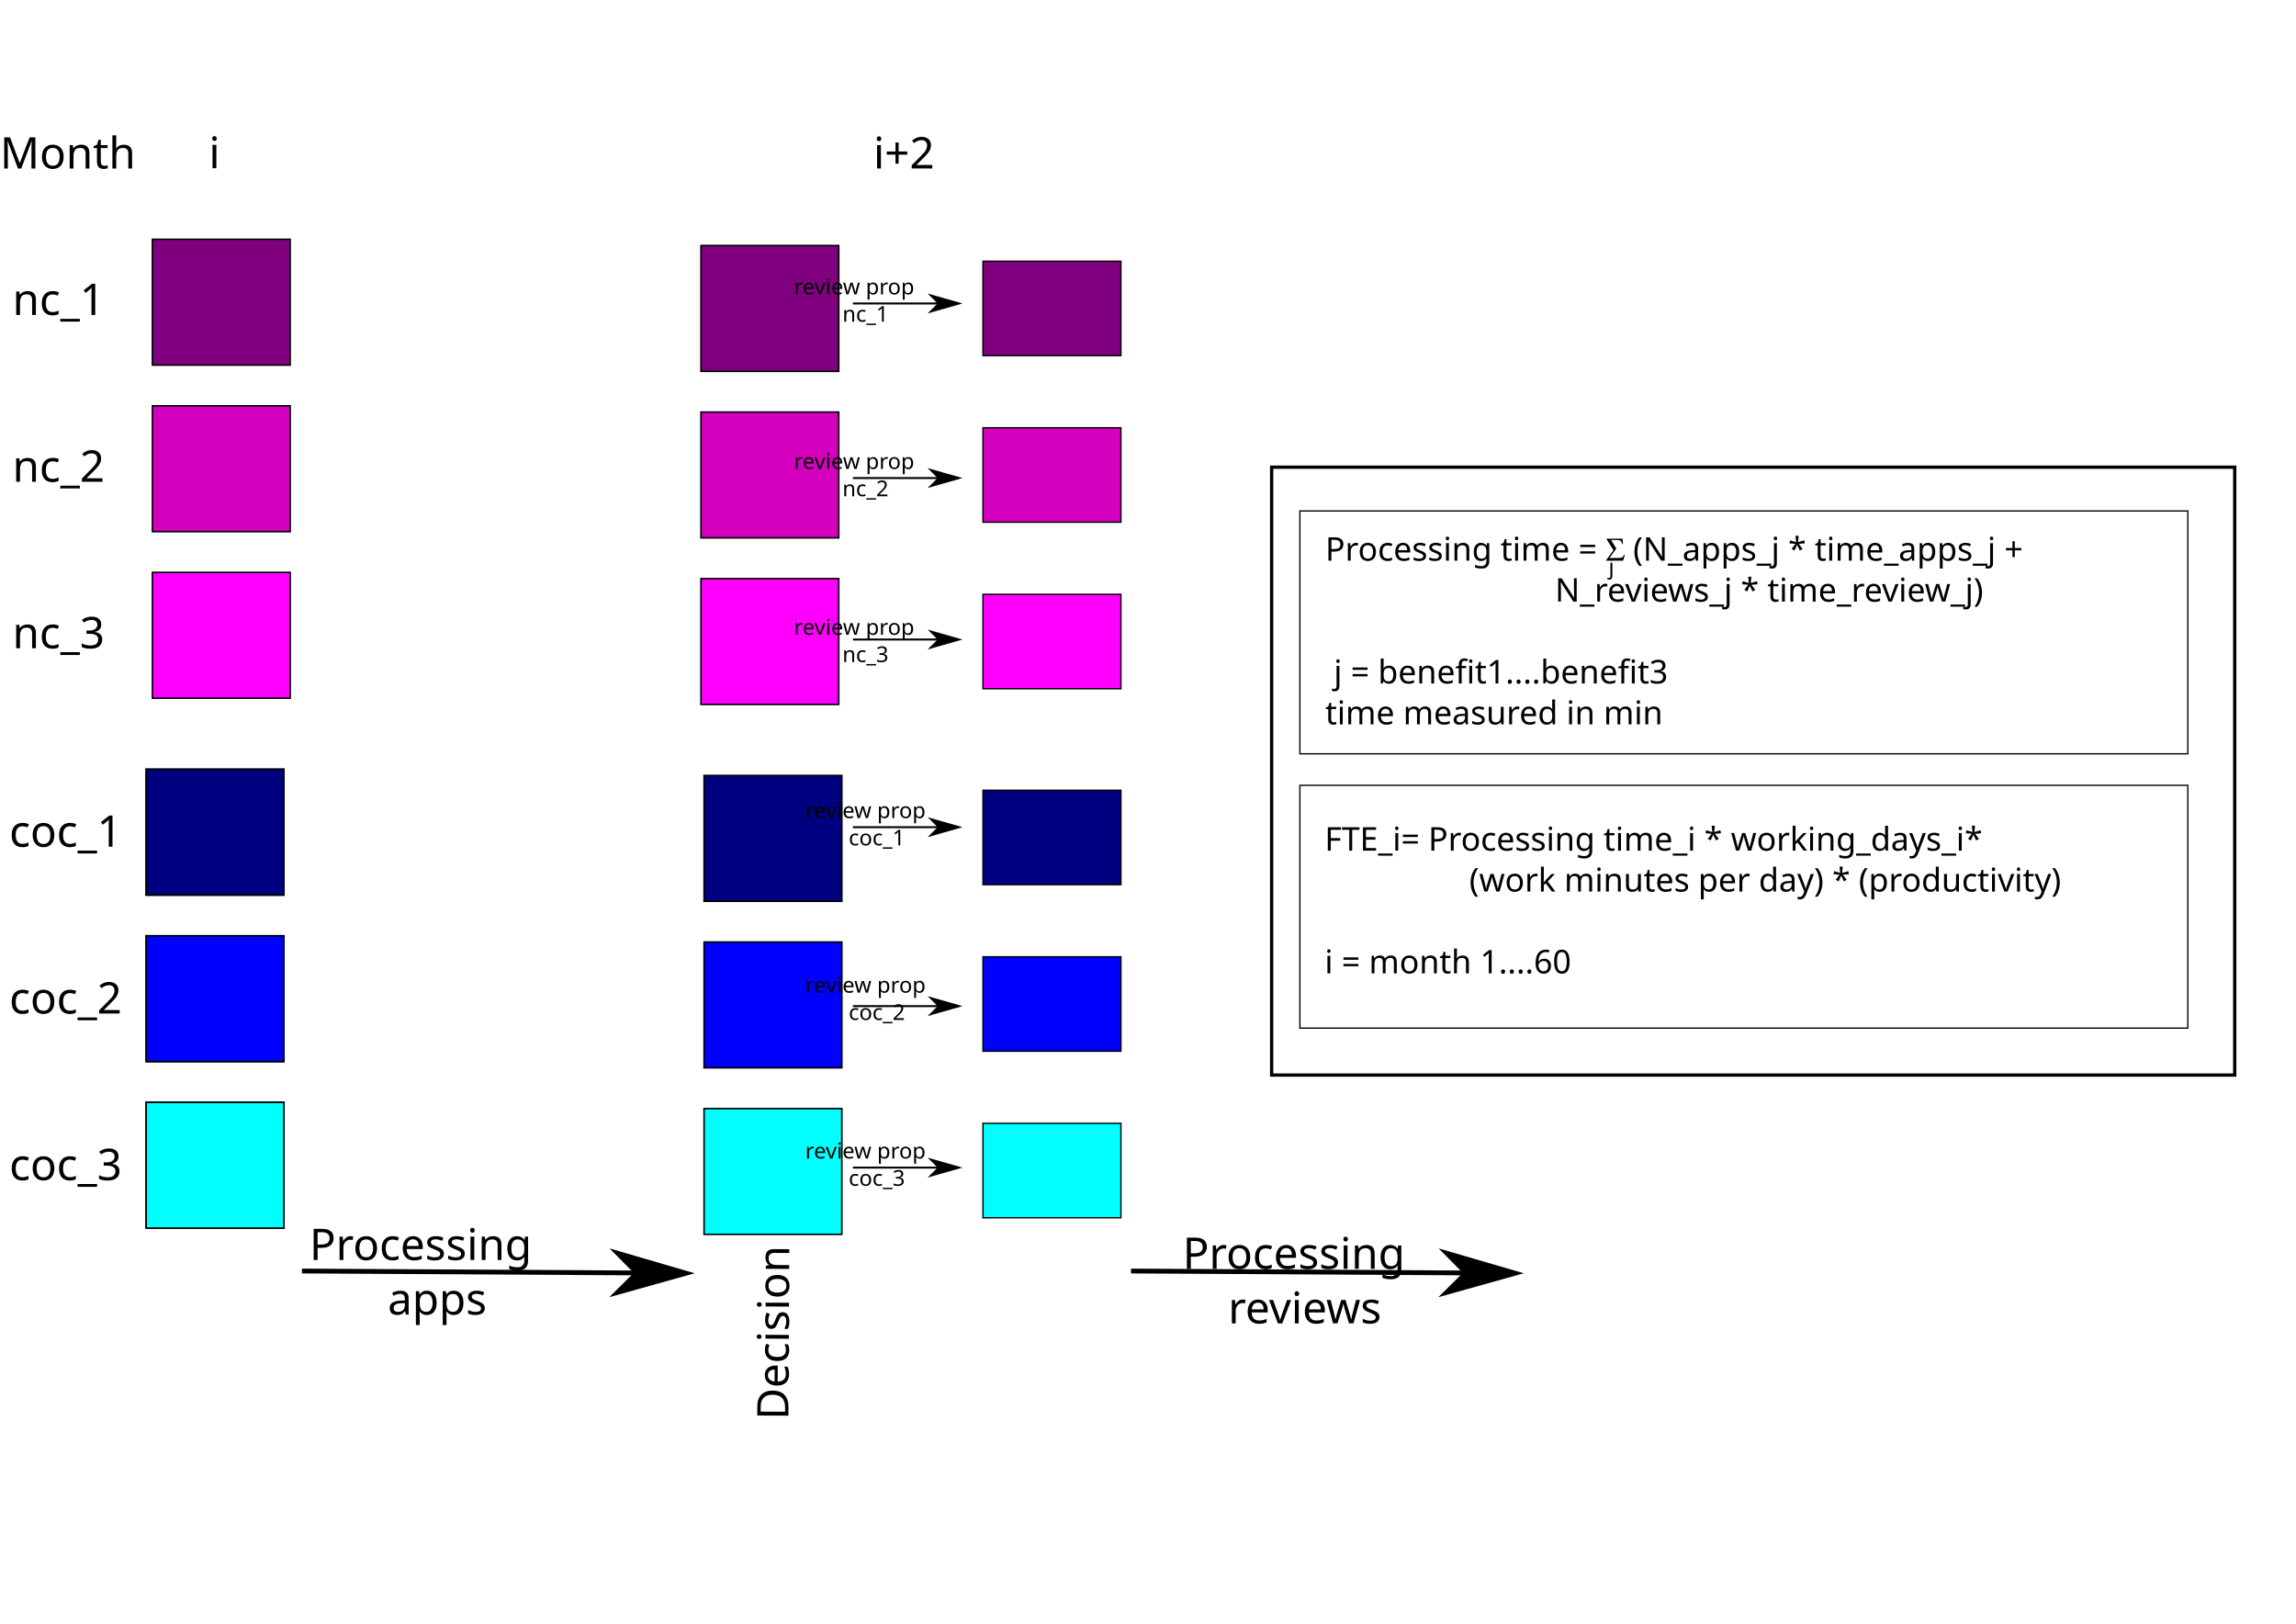
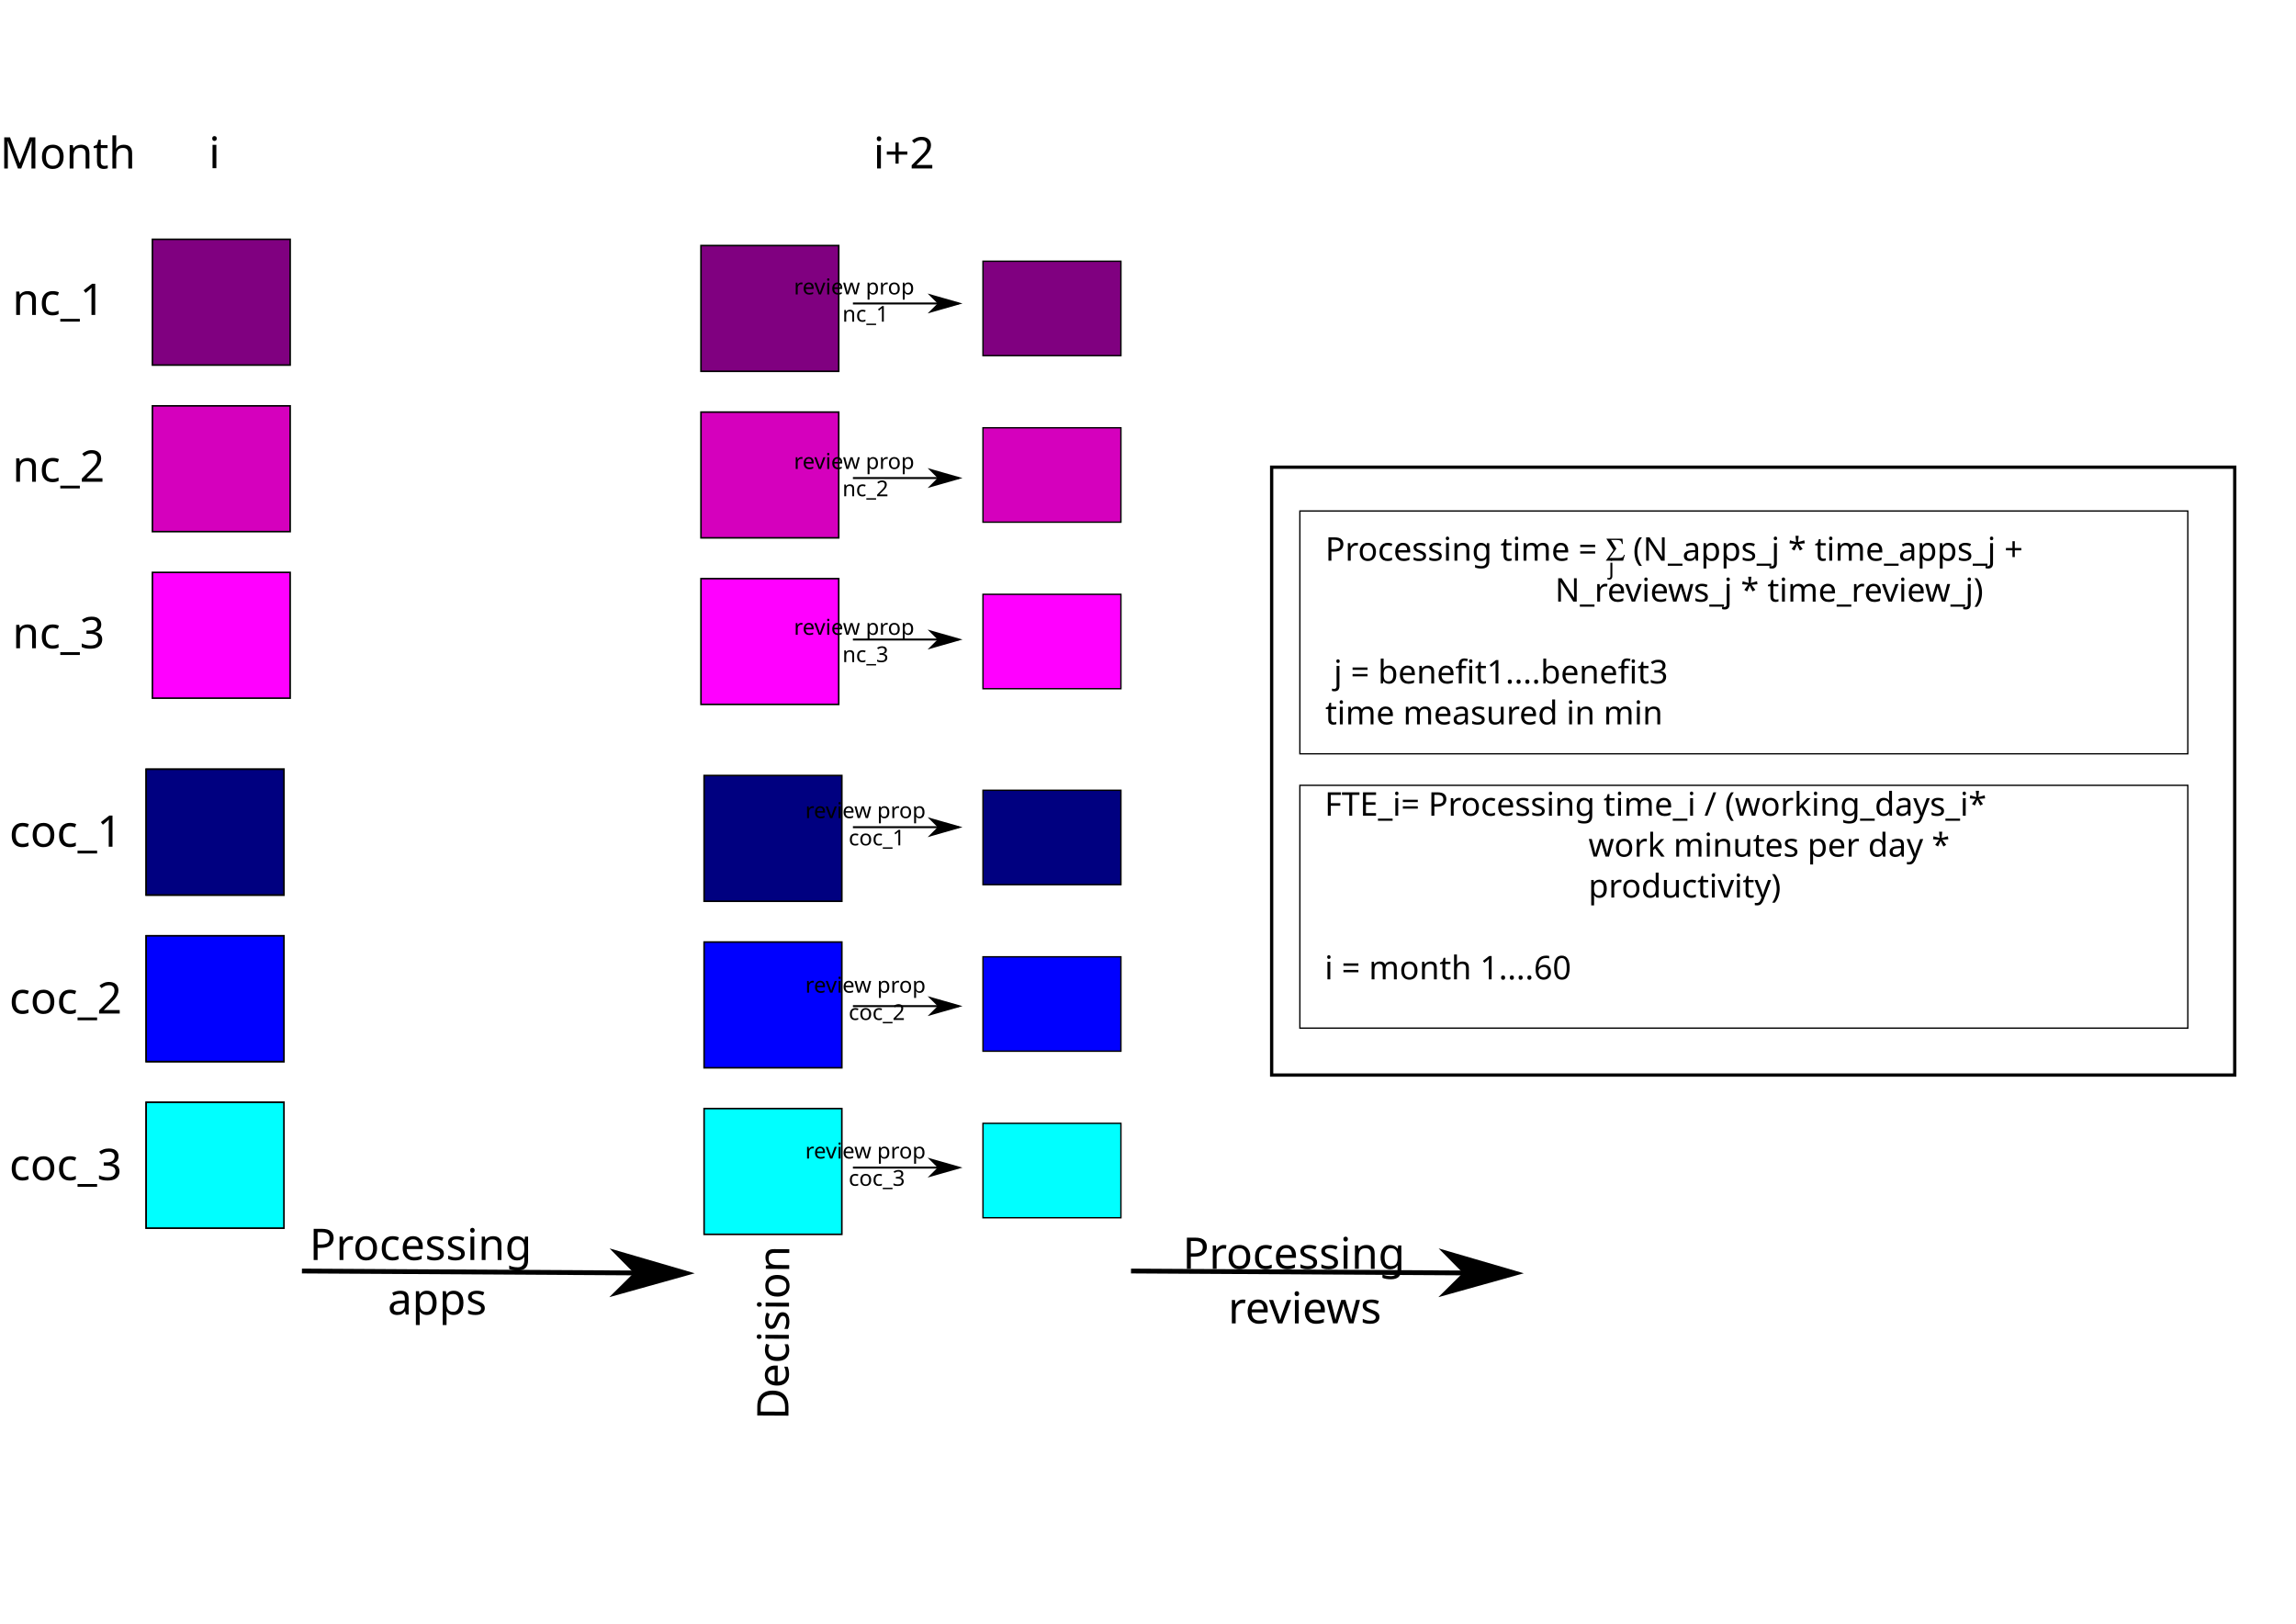
<svg xmlns="http://www.w3.org/2000/svg" width="297mm" height="210mm" viewBox="0 0 1052.362 744.094" id="svg2" version="1.1">
  <defs id="defs4">
    <marker style="overflow:visible;" id="marker8362" refX="0.0" refY="0.0" orient="auto">
      <path transform="scale(0.8) rotate(180) translate(12.5,0)" style="fill-rule:evenodd;stroke:#000000;stroke-width:1pt;stroke-opacity:1;fill:#000000;fill-opacity:1" d="M 0.0,0.0 L 5.0,-5.0 L -12.5,0.0 L 5.0,5.0 L 0.0,0.0 z " id="path8364" />
    </marker>
    <marker orient="auto" refY="0.0" refX="0.0" id="marker7974" style="overflow:visible;">
      <path id="path7976" d="M 0.0,0.0 L 5.0,-5.0 L -12.5,0.0 L 5.0,5.0 L 0.0,0.0 z " style="fill-rule:evenodd;stroke:#000000;stroke-width:1pt;stroke-opacity:1;fill:#000000;fill-opacity:1" transform="scale(0.8) rotate(180) translate(12.5,0)" />
    </marker>
    <marker style="overflow:visible;" id="marker7674" refX="0.0" refY="0.0" orient="auto">
      <path transform="scale(0.8) rotate(180) translate(12.5,0)" style="fill-rule:evenodd;stroke:#000000;stroke-width:1pt;stroke-opacity:1;fill:#000000;fill-opacity:1" d="M 0.0,0.0 L 5.0,-5.0 L -12.5,0.0 L 5.0,5.0 L 0.0,0.0 z " id="path7676" />
    </marker>
    <marker orient="auto" refY="0.0" refX="0.0" id="marker7374" style="overflow:visible;">
      <path id="path7376" d="M 0.0,0.0 L 5.0,-5.0 L -12.5,0.0 L 5.0,5.0 L 0.0,0.0 z " style="fill-rule:evenodd;stroke:#000000;stroke-width:1pt;stroke-opacity:1;fill:#000000;fill-opacity:1" transform="scale(0.8) rotate(180) translate(12.5,0)" />
    </marker>
    <marker style="overflow:visible;" id="marker7116" refX="0.0" refY="0.0" orient="auto">
      <path transform="scale(0.8) rotate(180) translate(12.5,0)" style="fill-rule:evenodd;stroke:#000000;stroke-width:1pt;stroke-opacity:1;fill:#000000;fill-opacity:1" d="M 0.0,0.0 L 5.0,-5.0 L -12.5,0.0 L 5.0,5.0 L 0.0,0.0 z " id="path7118" />
    </marker>
    <marker orient="auto" refY="0.0" refX="0.0" id="marker6846" style="overflow:visible;">
      <path id="path6848" d="M 0.0,0.0 L 5.0,-5.0 L -12.5,0.0 L 5.0,5.0 L 0.0,0.0 z " style="fill-rule:evenodd;stroke:#000000;stroke-width:1pt;stroke-opacity:1;fill:#000000;fill-opacity:1" transform="scale(0.8) rotate(180) translate(12.5,0)" />
    </marker>
    <marker style="overflow:visible;" id="marker5699" refX="0.0" refY="0.0" orient="auto">
      <path transform="scale(0.8) rotate(180) translate(12.5,0)" style="fill-rule:evenodd;stroke:#000000;stroke-width:1pt;stroke-opacity:1;fill:#000000;fill-opacity:1" d="M 0.0,0.0 L 5.0,-5.0 L -12.5,0.0 L 5.0,5.0 L 0.0,0.0 z " id="path5701" />
    </marker>
    <marker orient="auto" refY="0.0" refX="0.0" id="Arrow1Lend" style="overflow:visible;">
      <path id="path4471" d="M 0.0,0.0 L 5.0,-5.0 L -12.5,0.0 L 5.0,5.0 L 0.0,0.0 z " style="fill-rule:evenodd;stroke:#000000;stroke-width:1pt;stroke-opacity:1;fill:#000000;fill-opacity:1" transform="scale(0.8) rotate(180) translate(12.5,0)" />
    </marker>
  </defs>
  <g id="layer1" transform="translate(0,-308.2677)">
    <g id="g4213">
      <rect y="494.256" x="69.859" height="57.641" width="63.138" id="rect4136" style="fill:#d500bd;fill-opacity:1;stroke:#000000;stroke-width:0.717;stroke-miterlimit:4;stroke-dasharray:none;stroke-dashoffset:0;stroke-opacity:1" />
      <rect style="fill:#ff00ff;fill-opacity:1;stroke:#000000;stroke-width:0.717;stroke-miterlimit:4;stroke-dasharray:none;stroke-dashoffset:0;stroke-opacity:1" id="rect4138" width="63.138" height="57.641" x="69.859" y="570.577" />
      <rect y="417.936" x="69.859" height="57.641" width="63.138" id="rect4140" style="fill:#800080;fill-opacity:1;stroke:#000000;stroke-width:0.717;stroke-miterlimit:4;stroke-dasharray:none;stroke-dashoffset:0;stroke-opacity:1" />
    </g>
    <g id="g4177" transform="translate(-90,248.5714)">
      <rect style="fill:#0000ff;fill-opacity:1;stroke:#000000;stroke-width:0.717;stroke-miterlimit:4;stroke-dasharray:none;stroke-dashoffset:0;stroke-opacity:1" id="rect4168" width="63.138" height="57.641" x="157.002" y="488.542" />
      <rect y="564.862" x="157.002" height="57.641" width="63.138" id="rect4170" style="fill:#00ffff;fill-opacity:1;stroke:#000000;stroke-width:0.717;stroke-miterlimit:4;stroke-dasharray:none;stroke-dashoffset:0;stroke-opacity:1" />
      <rect style="fill:#000080;fill-opacity:1;stroke:#000000;stroke-width:0.717;stroke-miterlimit:4;stroke-dasharray:none;stroke-dashoffset:0;stroke-opacity:1" id="rect4172" width="63.138" height="57.641" x="157.002" y="412.222" />
    </g>
    <text xml:space="preserve" style="font-style:normal;font-weight:normal;font-size:20px;line-height:125%;font-family:sans-serif;letter-spacing:0px;word-spacing:0px;fill:#000000;fill-opacity:1;stroke:none;stroke-width:1px;stroke-linecap:butt;stroke-linejoin:miter;stroke-opacity:1" x="-5.6983106e-007" y="385.497" id="text4182">
      <tspan id="tspan4184" x="-5.6983106e-007" y="385.497">Month</tspan>
    </text>
    <text xml:space="preserve" style="font-style:normal;font-weight:normal;font-size:20px;line-height:125%;font-family:sans-serif;letter-spacing:0px;word-spacing:0px;fill:#000000;fill-opacity:1;stroke:none;stroke-width:1px;stroke-linecap:butt;stroke-linejoin:miter;stroke-opacity:1" x="95.714" y="385.37" id="text4186">
      <tspan id="tspan4188" x="95.714" y="385.37">i</tspan>
    </text>
    <g id="g4218">
      <text xml:space="preserve" style="font-style:normal;font-weight:normal;font-size:20px;line-height:125%;font-family:sans-serif;letter-spacing:0px;word-spacing:0px;fill:#000000;fill-opacity:1;stroke:none;stroke-width:1px;stroke-linecap:butt;stroke-linejoin:miter;stroke-opacity:1" x="5.714" y="452.586" id="text4194">
        <tspan id="tspan4196" x="5.714" y="452.586">nc_1</tspan>
      </text>
      <text xml:space="preserve" style="font-style:normal;font-weight:normal;font-size:20px;line-height:125%;font-family:sans-serif;letter-spacing:0px;word-spacing:0px;fill:#000000;fill-opacity:1;stroke:none;stroke-width:1px;stroke-linecap:butt;stroke-linejoin:miter;stroke-opacity:1" x="5.714" y="529.034" id="text4202">
        <tspan id="tspan4204" x="5.714" y="529.034">nc_2</tspan>
      </text>
      <text id="text4206" y="605.354" x="5.714" style="font-style:normal;font-weight:normal;font-size:20px;line-height:125%;font-family:sans-serif;letter-spacing:0px;word-spacing:0px;fill:#000000;fill-opacity:1;stroke:none;stroke-width:1px;stroke-linecap:butt;stroke-linejoin:miter;stroke-opacity:1" xml:space="preserve">
        <tspan y="605.354" x="5.714" id="tspan4208">nc_3</tspan>
      </text>
    </g>
    <g id="g9628">
      <g id="g9620">
        <text xml:space="preserve" style="font-style:normal;font-weight:normal;font-size:20px;line-height:125%;font-family:sans-serif;letter-spacing:0px;word-spacing:0px;fill:#000000;fill-opacity:1;stroke:none;stroke-width:1px;stroke-linecap:butt;stroke-linejoin:miter;stroke-opacity:1" x="4.286" y="696.3" id="text4228">
          <tspan id="tspan4230" x="4.286" y="696.3">coc_1</tspan>
        </text>
        <text xml:space="preserve" style="font-style:normal;font-weight:normal;font-size:20px;line-height:125%;font-family:sans-serif;letter-spacing:0px;word-spacing:0px;fill:#000000;fill-opacity:1;stroke:none;stroke-width:1px;stroke-linecap:butt;stroke-linejoin:miter;stroke-opacity:1" x="4.286" y="772.748" id="text4232">
          <tspan id="tspan4234" x="4.286" y="772.748">coc_2</tspan>
        </text>
        <text id="text4236" y="849.068" x="4.286" style="font-style:normal;font-weight:normal;font-size:20px;line-height:125%;font-family:sans-serif;letter-spacing:0px;word-spacing:0px;fill:#000000;fill-opacity:1;stroke:none;stroke-width:1px;stroke-linecap:butt;stroke-linejoin:miter;stroke-opacity:1" xml:space="preserve">
          <tspan y="849.068" x="4.286" id="tspan4238">coc_3</tspan>
        </text>
      </g>
      <g id="g4256" transform="translate(-90,248.5714)">
        <rect style="fill:#0000ff;fill-opacity:1;stroke:#000000;stroke-width:0.717;stroke-miterlimit:4;stroke-dasharray:none;stroke-dashoffset:0;stroke-opacity:1" id="rect4258" width="63.138" height="57.641" x="157.002" y="488.542" />
        <rect y="564.862" x="157.002" height="57.641" width="63.138" id="rect4260" style="fill:#00ffff;fill-opacity:1;stroke:#000000;stroke-width:0.717;stroke-miterlimit:4;stroke-dasharray:none;stroke-dashoffset:0;stroke-opacity:1" />
        <rect style="fill:#000080;fill-opacity:1;stroke:#000000;stroke-width:0.717;stroke-miterlimit:4;stroke-dasharray:none;stroke-dashoffset:0;stroke-opacity:1" id="rect4262" width="63.138" height="57.641" x="157.002" y="412.222" />
      </g>
    </g>
    <g transform="translate(165.7143,251.4286)" id="g5008">
      <rect y="488.542" x="157.002" height="57.641" width="63.138" id="rect5010" style="fill:#0000ff;fill-opacity:1;stroke:#000000;stroke-width:0.717;stroke-miterlimit:4;stroke-dasharray:none;stroke-dashoffset:0;stroke-opacity:1" />
      <rect style="fill:#00ffff;fill-opacity:1;stroke:#000000;stroke-width:0.717;stroke-miterlimit:4;stroke-dasharray:none;stroke-dashoffset:0;stroke-opacity:1" id="rect5012" width="63.138" height="57.641" x="157.002" y="564.862" />
      <rect y="412.222" x="157.002" height="57.641" width="63.138" id="rect5014" style="fill:#000080;fill-opacity:1;stroke:#000000;stroke-width:0.717;stroke-miterlimit:4;stroke-dasharray:none;stroke-dashoffset:0;stroke-opacity:1" />
    </g>
    <g id="g6793">
      <rect y="497.113" x="321.288" height="57.641" width="63.138" id="rect5034" style="fill:#d500bd;fill-opacity:1;stroke:#000000;stroke-width:0.717;stroke-miterlimit:4;stroke-dasharray:none;stroke-dashoffset:0;stroke-opacity:1" />
      <rect style="fill:#ff00ff;fill-opacity:1;stroke:#000000;stroke-width:0.717;stroke-miterlimit:4;stroke-dasharray:none;stroke-dashoffset:0;stroke-opacity:1" id="rect5036" width="63.138" height="57.641" x="321.288" y="573.434" />
      <rect y="420.793" x="321.288" height="57.641" width="63.138" id="rect5038" style="fill:#800080;fill-opacity:1;stroke:#000000;stroke-width:0.717;stroke-miterlimit:4;stroke-dasharray:none;stroke-dashoffset:0;stroke-opacity:1" />
    </g>
    <text id="text5269" y="385.472" x="400.303" style="font-style:normal;font-weight:normal;font-size:20px;line-height:125%;font-family:sans-serif;letter-spacing:0px;word-spacing:0px;fill:#000000;fill-opacity:1;stroke:none;stroke-width:1px;stroke-linecap:butt;stroke-linejoin:miter;stroke-opacity:1" xml:space="preserve">
      <tspan y="385.472" x="400.303" id="tspan5271">i+2</tspan>
    </text>
    <path style="fill:none;fill-rule:evenodd;stroke:#000000;stroke-width:2.2;stroke-linecap:butt;stroke-linejoin:miter;stroke-miterlimit:4;stroke-dasharray:none;stroke-opacity:1;marker-end:url(#Arrow1Lend)" d="m 138.391,890.738 175.767,1.01" id="path5273" />
    <text id="text5683" y="366.452" x="-957.023" style="font-style:normal;font-weight:normal;font-size:20px;line-height:125%;font-family:sans-serif;letter-spacing:0px;word-spacing:0px;fill:#000000;fill-opacity:1;stroke:none;stroke-width:1px;stroke-linecap:butt;stroke-linejoin:miter;stroke-opacity:1" xml:space="preserve" transform="matrix(0.0053139,-0.9999859,0.9999859,0.0053139,0,0)">
      <tspan id="tspan5687" y="366.452" x="-957.023">Decision</tspan>
    </text>
    <path id="path5697" d="m 390.929,447.342 48.487,0" style="fill:none;fill-rule:evenodd;stroke:#000000;stroke-width:0.9;stroke-linecap:butt;stroke-linejoin:miter;stroke-miterlimit:4;stroke-dasharray:none;stroke-opacity:1;marker-end:url(#marker5699)" />
    <g id="g6798">
      <rect style="fill:#d500bd;fill-opacity:1;stroke:#000000;stroke-width:0.622;stroke-miterlimit:4;stroke-dasharray:none;stroke-dashoffset:0;stroke-opacity:1" id="rect6773" width="63.234" height="43.268" x="450.54" y="504.3" />
      <rect y="580.62" x="450.54" height="43.268" width="63.234" id="rect6775" style="fill:#ff00ff;fill-opacity:1;stroke:#000000;stroke-width:0.622;stroke-miterlimit:4;stroke-dasharray:none;stroke-dashoffset:0;stroke-opacity:1" />
      <rect style="fill:#800080;fill-opacity:1;stroke:#000000;stroke-width:0.622;stroke-miterlimit:4;stroke-dasharray:none;stroke-dashoffset:0;stroke-opacity:1" id="rect6777" width="63.234" height="43.268" x="450.54" y="427.979" />
    </g>
    <rect style="fill:#0000ff;fill-opacity:1;stroke:#000000;stroke-width:0.622;stroke-miterlimit:4;stroke-dasharray:none;stroke-dashoffset:0;stroke-opacity:1" id="rect6805" width="63.234" height="43.268" x="450.54" y="746.736" />
    <rect y="823.056" x="450.54" height="43.268" width="63.234" id="rect6807" style="fill:#00ffff;fill-opacity:1;stroke:#000000;stroke-width:0.622;stroke-miterlimit:4;stroke-dasharray:none;stroke-dashoffset:0;stroke-opacity:1" />
    <rect style="fill:#000080;fill-opacity:1;stroke:#000000;stroke-width:0.622;stroke-miterlimit:4;stroke-dasharray:none;stroke-dashoffset:0;stroke-opacity:1" id="rect6809" width="63.234" height="43.268" x="450.54" y="670.416" />
    <path style="fill:none;fill-rule:evenodd;stroke:#000000;stroke-width:0.9;stroke-linecap:butt;stroke-linejoin:miter;stroke-miterlimit:4;stroke-dasharray:none;stroke-opacity:1;marker-end:url(#marker6846)" d="m 390.929,527.342 48.487,0" id="path6844" />
    <path id="path7114" d="m 390.929,601.342 48.487,0" style="fill:none;fill-rule:evenodd;stroke:#000000;stroke-width:0.9;stroke-linecap:butt;stroke-linejoin:miter;stroke-miterlimit:4;stroke-dasharray:none;stroke-opacity:1;marker-end:url(#marker7116)" />
    <path style="fill:none;fill-rule:evenodd;stroke:#000000;stroke-width:0.9;stroke-linecap:butt;stroke-linejoin:miter;stroke-miterlimit:4;stroke-dasharray:none;stroke-opacity:1;marker-end:url(#marker7374)" d="m 390.929,687.342 48.487,0" id="path7372" />
    <path id="path7672" d="m 390.929,769.342 48.487,0" style="fill:none;fill-rule:evenodd;stroke:#000000;stroke-width:0.9;stroke-linecap:butt;stroke-linejoin:miter;stroke-miterlimit:4;stroke-dasharray:none;stroke-opacity:1;marker-end:url(#marker7674)" />
    <path style="fill:none;fill-rule:evenodd;stroke:#000000;stroke-width:0.9;stroke-linecap:butt;stroke-linejoin:miter;stroke-miterlimit:4;stroke-dasharray:none;stroke-opacity:1;marker-end:url(#marker7974)" d="m 390.929,843.342 48.487,0" id="path7972" />
    <g id="g8302">
      <text id="text8266" y="443.179" x="414.888" style="font-style:normal;font-weight:normal;font-size:20px;line-height:125%;font-family:sans-serif;letter-spacing:0px;word-spacing:0px;fill:#000000;fill-opacity:1;stroke:none;stroke-width:1px;stroke-linecap:butt;stroke-linejoin:miter;stroke-opacity:1" xml:space="preserve">
        <tspan style="font-style:normal;font-variant:normal;font-weight:normal;font-stretch:normal;font-size:10px;line-height:125%;font-family:sans-serif;-inkscape-font-specification:'sans-serif, Normal';text-align:center;writing-mode:lr-tb;text-anchor:middle" y="443.179" x="414.888" id="tspan8268">review prop</tspan>
        <tspan id="tspan8270" style="font-style:normal;font-variant:normal;font-weight:normal;font-stretch:normal;font-size:10px;line-height:125%;font-family:sans-serif;-inkscape-font-specification:'sans-serif, Normal';text-align:center;writing-mode:lr-tb;text-anchor:middle" y="455.679" x="414.888">nc_1</tspan>
      </text>
      <text xml:space="preserve" style="font-style:normal;font-weight:normal;font-size:20px;line-height:125%;font-family:sans-serif;letter-spacing:0px;word-spacing:0px;fill:#000000;fill-opacity:1;stroke:none;stroke-width:1px;stroke-linecap:butt;stroke-linejoin:miter;stroke-opacity:1" x="414.888" y="523.179" id="text8272">
        <tspan id="tspan8274" x="414.888" y="523.179" style="font-style:normal;font-variant:normal;font-weight:normal;font-stretch:normal;font-size:10px;line-height:125%;font-family:sans-serif;-inkscape-font-specification:'sans-serif, Normal';text-align:center;writing-mode:lr-tb;text-anchor:middle">review prop</tspan>
        <tspan x="414.888" y="535.679" style="font-style:normal;font-variant:normal;font-weight:normal;font-stretch:normal;font-size:10px;line-height:125%;font-family:sans-serif;-inkscape-font-specification:'sans-serif, Normal';text-align:center;writing-mode:lr-tb;text-anchor:middle" id="tspan8276">nc_2</tspan>
      </text>
      <text id="text8290" y="599.179" x="414.888" style="font-style:normal;font-weight:normal;font-size:20px;line-height:125%;font-family:sans-serif;letter-spacing:0px;word-spacing:0px;fill:#000000;fill-opacity:1;stroke:none;stroke-width:1px;stroke-linecap:butt;stroke-linejoin:miter;stroke-opacity:1" xml:space="preserve">
        <tspan style="font-style:normal;font-variant:normal;font-weight:normal;font-stretch:normal;font-size:10px;line-height:125%;font-family:sans-serif;-inkscape-font-specification:'sans-serif, Normal';text-align:center;writing-mode:lr-tb;text-anchor:middle" y="599.179" x="414.888" id="tspan8292">review prop</tspan>
        <tspan id="tspan8294" style="font-style:normal;font-variant:normal;font-weight:normal;font-stretch:normal;font-size:10px;line-height:125%;font-family:sans-serif;-inkscape-font-specification:'sans-serif, Normal';text-align:center;writing-mode:lr-tb;text-anchor:middle" y="611.679" x="414.888">nc_3</tspan>
      </text>
    </g>
    <text id="text8315" y="683.179" x="414.888" style="font-style:normal;font-weight:normal;font-size:20px;line-height:125%;font-family:sans-serif;letter-spacing:0px;word-spacing:0px;fill:#000000;fill-opacity:1;stroke:none;stroke-width:1px;stroke-linecap:butt;stroke-linejoin:miter;stroke-opacity:1" xml:space="preserve">
      <tspan style="font-style:normal;font-variant:normal;font-weight:normal;font-stretch:normal;font-size:10px;line-height:125%;font-family:sans-serif;-inkscape-font-specification:'sans-serif, Normal';text-align:center;writing-mode:lr-tb;text-anchor:middle" y="683.179" x="414.888" id="tspan8317">review prop</tspan>
      <tspan id="tspan8319" style="font-style:normal;font-variant:normal;font-weight:normal;font-stretch:normal;font-size:10px;line-height:125%;font-family:sans-serif;-inkscape-font-specification:'sans-serif, Normal';text-align:center;writing-mode:lr-tb;text-anchor:middle" y="695.679" x="414.888">coc_1</tspan>
    </text>
    <text xml:space="preserve" style="font-style:normal;font-weight:normal;font-size:20px;line-height:125%;font-family:sans-serif;letter-spacing:0px;word-spacing:0px;fill:#000000;fill-opacity:1;stroke:none;stroke-width:1px;stroke-linecap:butt;stroke-linejoin:miter;stroke-opacity:1" x="414.888" y="763.179" id="text8321">
      <tspan id="tspan8323" x="414.888" y="763.179" style="font-style:normal;font-variant:normal;font-weight:normal;font-stretch:normal;font-size:10px;line-height:125%;font-family:sans-serif;-inkscape-font-specification:'sans-serif, Normal';text-align:center;writing-mode:lr-tb;text-anchor:middle">review prop</tspan>
      <tspan x="414.888" y="775.679" style="font-style:normal;font-variant:normal;font-weight:normal;font-stretch:normal;font-size:10px;line-height:125%;font-family:sans-serif;-inkscape-font-specification:'sans-serif, Normal';text-align:center;writing-mode:lr-tb;text-anchor:middle" id="tspan8325">coc_2</tspan>
    </text>
    <text id="text8327" y="839.179" x="414.888" style="font-style:normal;font-weight:normal;font-size:20px;line-height:125%;font-family:sans-serif;letter-spacing:0px;word-spacing:0px;fill:#000000;fill-opacity:1;stroke:none;stroke-width:1px;stroke-linecap:butt;stroke-linejoin:miter;stroke-opacity:1" xml:space="preserve">
      <tspan style="font-style:normal;font-variant:normal;font-weight:normal;font-stretch:normal;font-size:10px;line-height:125%;font-family:sans-serif;-inkscape-font-specification:'sans-serif, Normal';text-align:center;writing-mode:lr-tb;text-anchor:middle" y="839.179" x="414.888" id="tspan8329">review prop</tspan>
      <tspan id="tspan8331" style="font-style:normal;font-variant:normal;font-weight:normal;font-stretch:normal;font-size:10px;line-height:125%;font-family:sans-serif;-inkscape-font-specification:'sans-serif, Normal';text-align:center;writing-mode:lr-tb;text-anchor:middle" y="851.679" x="414.888">coc_3</tspan>
    </text>
    <path id="path8354" d="m 518.391,890.738 175.767,1.01" style="fill:none;fill-rule:evenodd;stroke:#000000;stroke-width:2.2;stroke-linecap:butt;stroke-linejoin:miter;stroke-miterlimit:4;stroke-dasharray:none;stroke-opacity:1;marker-end:url(#marker8362)" />
    <text id="text8356" y="889.728" x="610.533" style="font-style:normal;font-variant:normal;font-weight:normal;font-stretch:normal;font-size:20px;line-height:125%;font-family:Symbol;-inkscape-font-specification:'Symbol, Normal';text-align:start;letter-spacing:0px;word-spacing:0px;writing-mode:lr-tb;text-anchor:start;fill:#000000;fill-opacity:1;stroke:none;stroke-width:1px;stroke-linecap:butt;stroke-linejoin:miter;stroke-opacity:1" xml:space="preserve">
      <tspan y="889.728" x="610.533" id="tspan8358" style="font-style:normal;font-variant:normal;font-weight:normal;font-stretch:normal;font-size:20px;line-height:125%;font-family:sans-serif;-inkscape-font-specification:'sans-serif, Normal';text-align:center;writing-mode:lr;text-anchor:middle">Processing</tspan>
      <tspan id="tspan8360" y="914.728" x="610.533" style="font-style:normal;font-variant:normal;font-weight:normal;font-stretch:normal;font-size:20px;line-height:125%;font-family:sans-serif;-inkscape-font-specification:'sans-serif, Normal';text-align:center;writing-mode:lr;text-anchor:middle">reviews</tspan>
    </text>
    <text xml:space="preserve" style="font-style:normal;font-variant:normal;font-weight:normal;font-stretch:normal;font-size:20px;line-height:125%;font-family:Symbol;-inkscape-font-specification:'Symbol, Normal';text-align:start;letter-spacing:0px;word-spacing:0px;writing-mode:lr-tb;text-anchor:start;fill:#000000;fill-opacity:1;stroke:none;stroke-width:1px;stroke-linecap:butt;stroke-linejoin:miter;stroke-opacity:1" x="210.297" y="885.687" id="text9338">
      <tspan style="font-style:normal;font-variant:normal;font-weight:normal;font-stretch:normal;font-size:20px;line-height:125%;font-family:sans-serif;-inkscape-font-specification:'sans-serif, Normal';text-align:center;writing-mode:lr;text-anchor:middle" id="tspan9340" x="210.297" y="885.687">Processing</tspan>
      <tspan style="font-style:normal;font-variant:normal;font-weight:normal;font-stretch:normal;font-size:20px;line-height:125%;font-family:sans-serif;-inkscape-font-specification:'sans-serif, Normal';text-align:center;writing-mode:lr;text-anchor:middle" x="210.297" y="910.687" id="tspan9342"> apps</tspan>
    </text>
    <text xml:space="preserve" style="font-style:normal;font-weight:normal;font-size:20px;line-height:125%;font-family:sans-serif;letter-spacing:0px;word-spacing:0px;fill:#000000;fill-opacity:1;stroke:none;stroke-width:1px;stroke-linecap:butt;stroke-linejoin:miter;stroke-opacity:1" x="714.286" y="632.362" id="text9466">
      <tspan id="tspan9468" x="714.286" y="632.362" />
    </text>
    <text xml:space="preserve" style="font-style:normal;font-weight:normal;font-size:20px;line-height:125%;font-family:sans-serif;letter-spacing:0px;word-spacing:0px;fill:#000000;fill-opacity:1;stroke:none;stroke-width:1px;stroke-linecap:butt;stroke-linejoin:miter;stroke-opacity:1" x="757.143" y="569.505" id="text9649">
-       <tspan id="tspan9651" x="757.143" y="569.505"> </tspan>
+       <tspan id="tspan9651" x="757.143" y="569.505" />
    </text>
-     <g id="g9661">
-       <text xml:space="preserve" style="font-style:normal;font-weight:normal;font-size:20px;line-height:125%;font-family:sans-serif;letter-spacing:0px;word-spacing:0px;fill:#000000;fill-opacity:1;stroke:none;stroke-width:1px;stroke-linecap:butt;stroke-linejoin:miter;stroke-opacity:1" x="607.143" y="698.077" id="text9456">
-         <tspan x="607.143" y="698.077" id="tspan9460" style="font-style:normal;font-variant:normal;font-weight:normal;font-stretch:normal;font-size:15px;line-height:125%;font-family:sans-serif;-inkscape-font-specification:'sans-serif, Normal';text-align:start;writing-mode:lr-tb;text-anchor:start">FTE_i= Processing time_i * working_days_i* </tspan>
-         <tspan id="tspan9472" x="607.143" y="716.827" style="font-style:normal;font-variant:normal;font-weight:normal;font-stretch:normal;font-size:15px;line-height:125%;font-family:sans-serif;-inkscape-font-specification:'sans-serif, Normal';text-align:start;writing-mode:lr-tb;text-anchor:start">                 (work minutes per day) * (productivity)</tspan>
-         <tspan id="tspan9474" x="607.143" y="735.577" style="font-style:normal;font-variant:normal;font-weight:normal;font-stretch:normal;font-size:15px;line-height:125%;font-family:sans-serif;-inkscape-font-specification:'sans-serif, Normal';text-align:start;writing-mode:lr-tb;text-anchor:start" />
-         <tspan id="tspan9476" x="607.143" y="754.327" style="font-style:normal;font-variant:normal;font-weight:normal;font-stretch:normal;font-size:15px;line-height:125%;font-family:sans-serif;-inkscape-font-specification:'sans-serif, Normal';text-align:start;writing-mode:lr-tb;text-anchor:start">i = month 1....60</tspan>
-       </text>
-       <rect y="668.155" x="595.792" height="111.272" width="406.986" id="rect9484" style="fill:none;fill-opacity:1;stroke:#000000;stroke-width:0.6;stroke-miterlimit:4;stroke-dasharray:none;stroke-dashoffset:0;stroke-opacity:1" />
-       <rect y="522.362" x="582.857" height="278.571" width="441.429" id="rect9533" style="fill:none;fill-opacity:1;stroke:#000000;stroke-width:1.5;stroke-miterlimit:4;stroke-dasharray:none;stroke-dashoffset:0;stroke-opacity:1" />
-       <rect y="542.44" x="595.792" height="111.272" width="406.986" id="rect9480" style="fill:none;fill-opacity:1;stroke:#000000;stroke-width:0.6;stroke-miterlimit:4;stroke-dasharray:none;stroke-dashoffset:0;stroke-opacity:1" />
-       <text id="text9444" y="565.219" x="607.429" style="font-style:normal;font-weight:normal;font-size:20px;line-height:125%;font-family:sans-serif;letter-spacing:0px;word-spacing:0px;fill:#000000;fill-opacity:1;stroke:none;stroke-width:1px;stroke-linecap:butt;stroke-linejoin:miter;stroke-opacity:1" xml:space="preserve">
-         <tspan style="font-style:normal;font-variant:normal;font-weight:normal;font-stretch:normal;font-size:15px;line-height:125%;font-family:sans-serif;-inkscape-font-specification:'sans-serif, Normal';text-align:start;writing-mode:lr-tb;text-anchor:start" y="565.219" x="607.429" id="tspan9446">Processing time = <tspan id="tspan9647" style="font-style:normal;font-variant:normal;font-weight:normal;font-stretch:normal;font-size:15px;line-height:125%;font-family:Symbol;-inkscape-font-specification:'Symbol, Normal';text-align:start;writing-mode:lr-tb;text-anchor:start">S </tspan>(N_apps_j * time_apps_j +</tspan>
-         <tspan style="font-style:normal;font-variant:normal;font-weight:normal;font-stretch:normal;font-size:15px;line-height:125%;font-family:sans-serif;-inkscape-font-specification:'sans-serif, Normal';text-align:start;writing-mode:lr-tb;text-anchor:start" id="tspan9448" y="583.969" x="607.429">                           N_reviews_j * time_review_j)</tspan>
-         <tspan id="tspan9478" style="font-style:normal;font-variant:normal;font-weight:normal;font-stretch:normal;font-size:15px;line-height:125%;font-family:sans-serif;-inkscape-font-specification:'sans-serif, Normal';text-align:start;writing-mode:lr-tb;text-anchor:start" y="602.719" x="607.429">      </tspan>
-         <tspan id="tspan9464" style="font-style:normal;font-variant:normal;font-weight:normal;font-stretch:normal;font-size:15px;line-height:125%;font-family:sans-serif;-inkscape-font-specification:'sans-serif, Normal';text-align:start;writing-mode:lr-tb;text-anchor:start" y="621.469" x="607.429"> j = benefit1....benefit3</tspan>
-         <tspan id="tspan9470" style="font-style:normal;font-variant:normal;font-weight:normal;font-stretch:normal;font-size:15px;line-height:125%;font-family:sans-serif;-inkscape-font-specification:'sans-serif, Normal';text-align:start;writing-mode:lr-tb;text-anchor:start" y="640.219" x="607.429">time measured in min</tspan>
-       </text>
-       <text id="text9657" y="571.505" x="737.286" style="font-style:normal;font-weight:normal;font-size:20px;line-height:125%;font-family:sans-serif;letter-spacing:0px;word-spacing:0px;fill:#000000;fill-opacity:1;stroke:none;stroke-width:1px;stroke-linecap:butt;stroke-linejoin:miter;stroke-opacity:1" xml:space="preserve">
-         <tspan style="font-style:normal;font-variant:normal;font-weight:normal;font-stretch:normal;font-size:10px;line-height:125%;font-family:sans-serif;-inkscape-font-specification:'sans-serif, Normal';text-align:start;writing-mode:lr-tb;text-anchor:start" y="571.505" x="737.286" id="tspan9659">j</tspan>
-       </text>
-     </g>
+     <text id="text9456" y="682.077" x="607.143" style="font-style:normal;font-weight:normal;font-size:20px;line-height:125%;font-family:sans-serif;letter-spacing:0px;word-spacing:0px;fill:#000000;fill-opacity:1;stroke:none;stroke-width:1px;stroke-linecap:butt;stroke-linejoin:miter;stroke-opacity:1" xml:space="preserve">
+       <tspan style="font-style:normal;font-variant:normal;font-weight:normal;font-stretch:normal;font-size:15px;line-height:125%;font-family:sans-serif;-inkscape-font-specification:'sans-serif, Normal';text-align:start;writing-mode:lr-tb;text-anchor:start" y="682.077" x="607.143" id="tspan9472">FTE_i= Processing time_i / (working_days_i* </tspan>
+       <tspan id="tspan4306" style="font-style:normal;font-variant:normal;font-weight:normal;font-stretch:normal;font-size:15px;line-height:125%;font-family:sans-serif;-inkscape-font-specification:'sans-serif, Normal';text-align:start;writing-mode:lr-tb;text-anchor:start" y="700.827" x="607.143">                               work minutes per day * </tspan>
+       <tspan id="tspan4314" style="font-style:normal;font-variant:normal;font-weight:normal;font-stretch:normal;font-size:15px;line-height:125%;font-family:sans-serif;-inkscape-font-specification:'sans-serif, Normal';text-align:start;writing-mode:lr-tb;text-anchor:start" y="719.577" x="607.143">                               productivity)</tspan>
+       <tspan style="font-style:normal;font-variant:normal;font-weight:normal;font-stretch:normal;font-size:15px;line-height:125%;font-family:sans-serif;-inkscape-font-specification:'sans-serif, Normal';text-align:start;writing-mode:lr-tb;text-anchor:start" y="738.327" x="607.143" id="tspan9474" />
+       <tspan style="font-style:normal;font-variant:normal;font-weight:normal;font-stretch:normal;font-size:15px;line-height:125%;font-family:sans-serif;-inkscape-font-specification:'sans-serif, Normal';text-align:start;writing-mode:lr-tb;text-anchor:start" y="757.077" x="607.143" id="tspan9476">i = month 1....60</tspan>
+     </text>
+     <rect style="fill:none;fill-opacity:1;stroke:#000000;stroke-width:0.6;stroke-miterlimit:4;stroke-dasharray:none;stroke-dashoffset:0;stroke-opacity:1" id="rect9484" width="406.986" height="111.272" x="595.792" y="668.155" />
+     <rect style="fill:none;fill-opacity:1;stroke:#000000;stroke-width:1.5;stroke-miterlimit:4;stroke-dasharray:none;stroke-dashoffset:0;stroke-opacity:1" id="rect9533" width="441.429" height="278.571" x="582.857" y="522.362" />
+     <rect style="fill:none;fill-opacity:1;stroke:#000000;stroke-width:0.6;stroke-miterlimit:4;stroke-dasharray:none;stroke-dashoffset:0;stroke-opacity:1" id="rect9480" width="406.986" height="111.272" x="595.792" y="542.44" />
+     <text xml:space="preserve" style="font-style:normal;font-weight:normal;font-size:20px;line-height:125%;font-family:sans-serif;letter-spacing:0px;word-spacing:0px;fill:#000000;fill-opacity:1;stroke:none;stroke-width:1px;stroke-linecap:butt;stroke-linejoin:miter;stroke-opacity:1" x="607.429" y="565.219" id="text9444">
+       <tspan id="tspan9446" x="607.429" y="565.219" style="font-style:normal;font-variant:normal;font-weight:normal;font-stretch:normal;font-size:15px;line-height:125%;font-family:sans-serif;-inkscape-font-specification:'sans-serif, Normal';text-align:start;writing-mode:lr-tb;text-anchor:start">Processing time = <tspan style="font-style:normal;font-variant:normal;font-weight:normal;font-stretch:normal;font-size:15px;line-height:125%;font-family:Symbol;-inkscape-font-specification:'Symbol, Normal';text-align:start;writing-mode:lr-tb;text-anchor:start" id="tspan9647">S </tspan>(N_apps_j * time_apps_j +</tspan>
+       <tspan x="607.429" y="583.969" id="tspan9448" style="font-style:normal;font-variant:normal;font-weight:normal;font-stretch:normal;font-size:15px;line-height:125%;font-family:sans-serif;-inkscape-font-specification:'sans-serif, Normal';text-align:start;writing-mode:lr-tb;text-anchor:start">                           N_reviews_j * time_review_j)</tspan>
+       <tspan x="607.429" y="602.719" style="font-style:normal;font-variant:normal;font-weight:normal;font-stretch:normal;font-size:15px;line-height:125%;font-family:sans-serif;-inkscape-font-specification:'sans-serif, Normal';text-align:start;writing-mode:lr-tb;text-anchor:start" id="tspan9478" />
+       <tspan x="607.429" y="621.469" style="font-style:normal;font-variant:normal;font-weight:normal;font-stretch:normal;font-size:15px;line-height:125%;font-family:sans-serif;-inkscape-font-specification:'sans-serif, Normal';text-align:start;writing-mode:lr-tb;text-anchor:start" id="tspan9464"> j = benefit1....benefit3</tspan>
+       <tspan x="607.429" y="640.219" style="font-style:normal;font-variant:normal;font-weight:normal;font-stretch:normal;font-size:15px;line-height:125%;font-family:sans-serif;-inkscape-font-specification:'sans-serif, Normal';text-align:start;writing-mode:lr-tb;text-anchor:start" id="tspan9470">time measured in min</tspan>
+     </text>
+     <text xml:space="preserve" style="font-style:normal;font-weight:normal;font-size:20px;line-height:125%;font-family:sans-serif;letter-spacing:0px;word-spacing:0px;fill:#000000;fill-opacity:1;stroke:none;stroke-width:1px;stroke-linecap:butt;stroke-linejoin:miter;stroke-opacity:1" x="737.286" y="571.505" id="text9657">
+       <tspan id="tspan9659" x="737.286" y="571.505" style="font-style:normal;font-variant:normal;font-weight:normal;font-stretch:normal;font-size:10px;line-height:125%;font-family:sans-serif;-inkscape-font-specification:'sans-serif, Normal';text-align:start;writing-mode:lr-tb;text-anchor:start">j</tspan>
+     </text>
  </g>
</svg>
